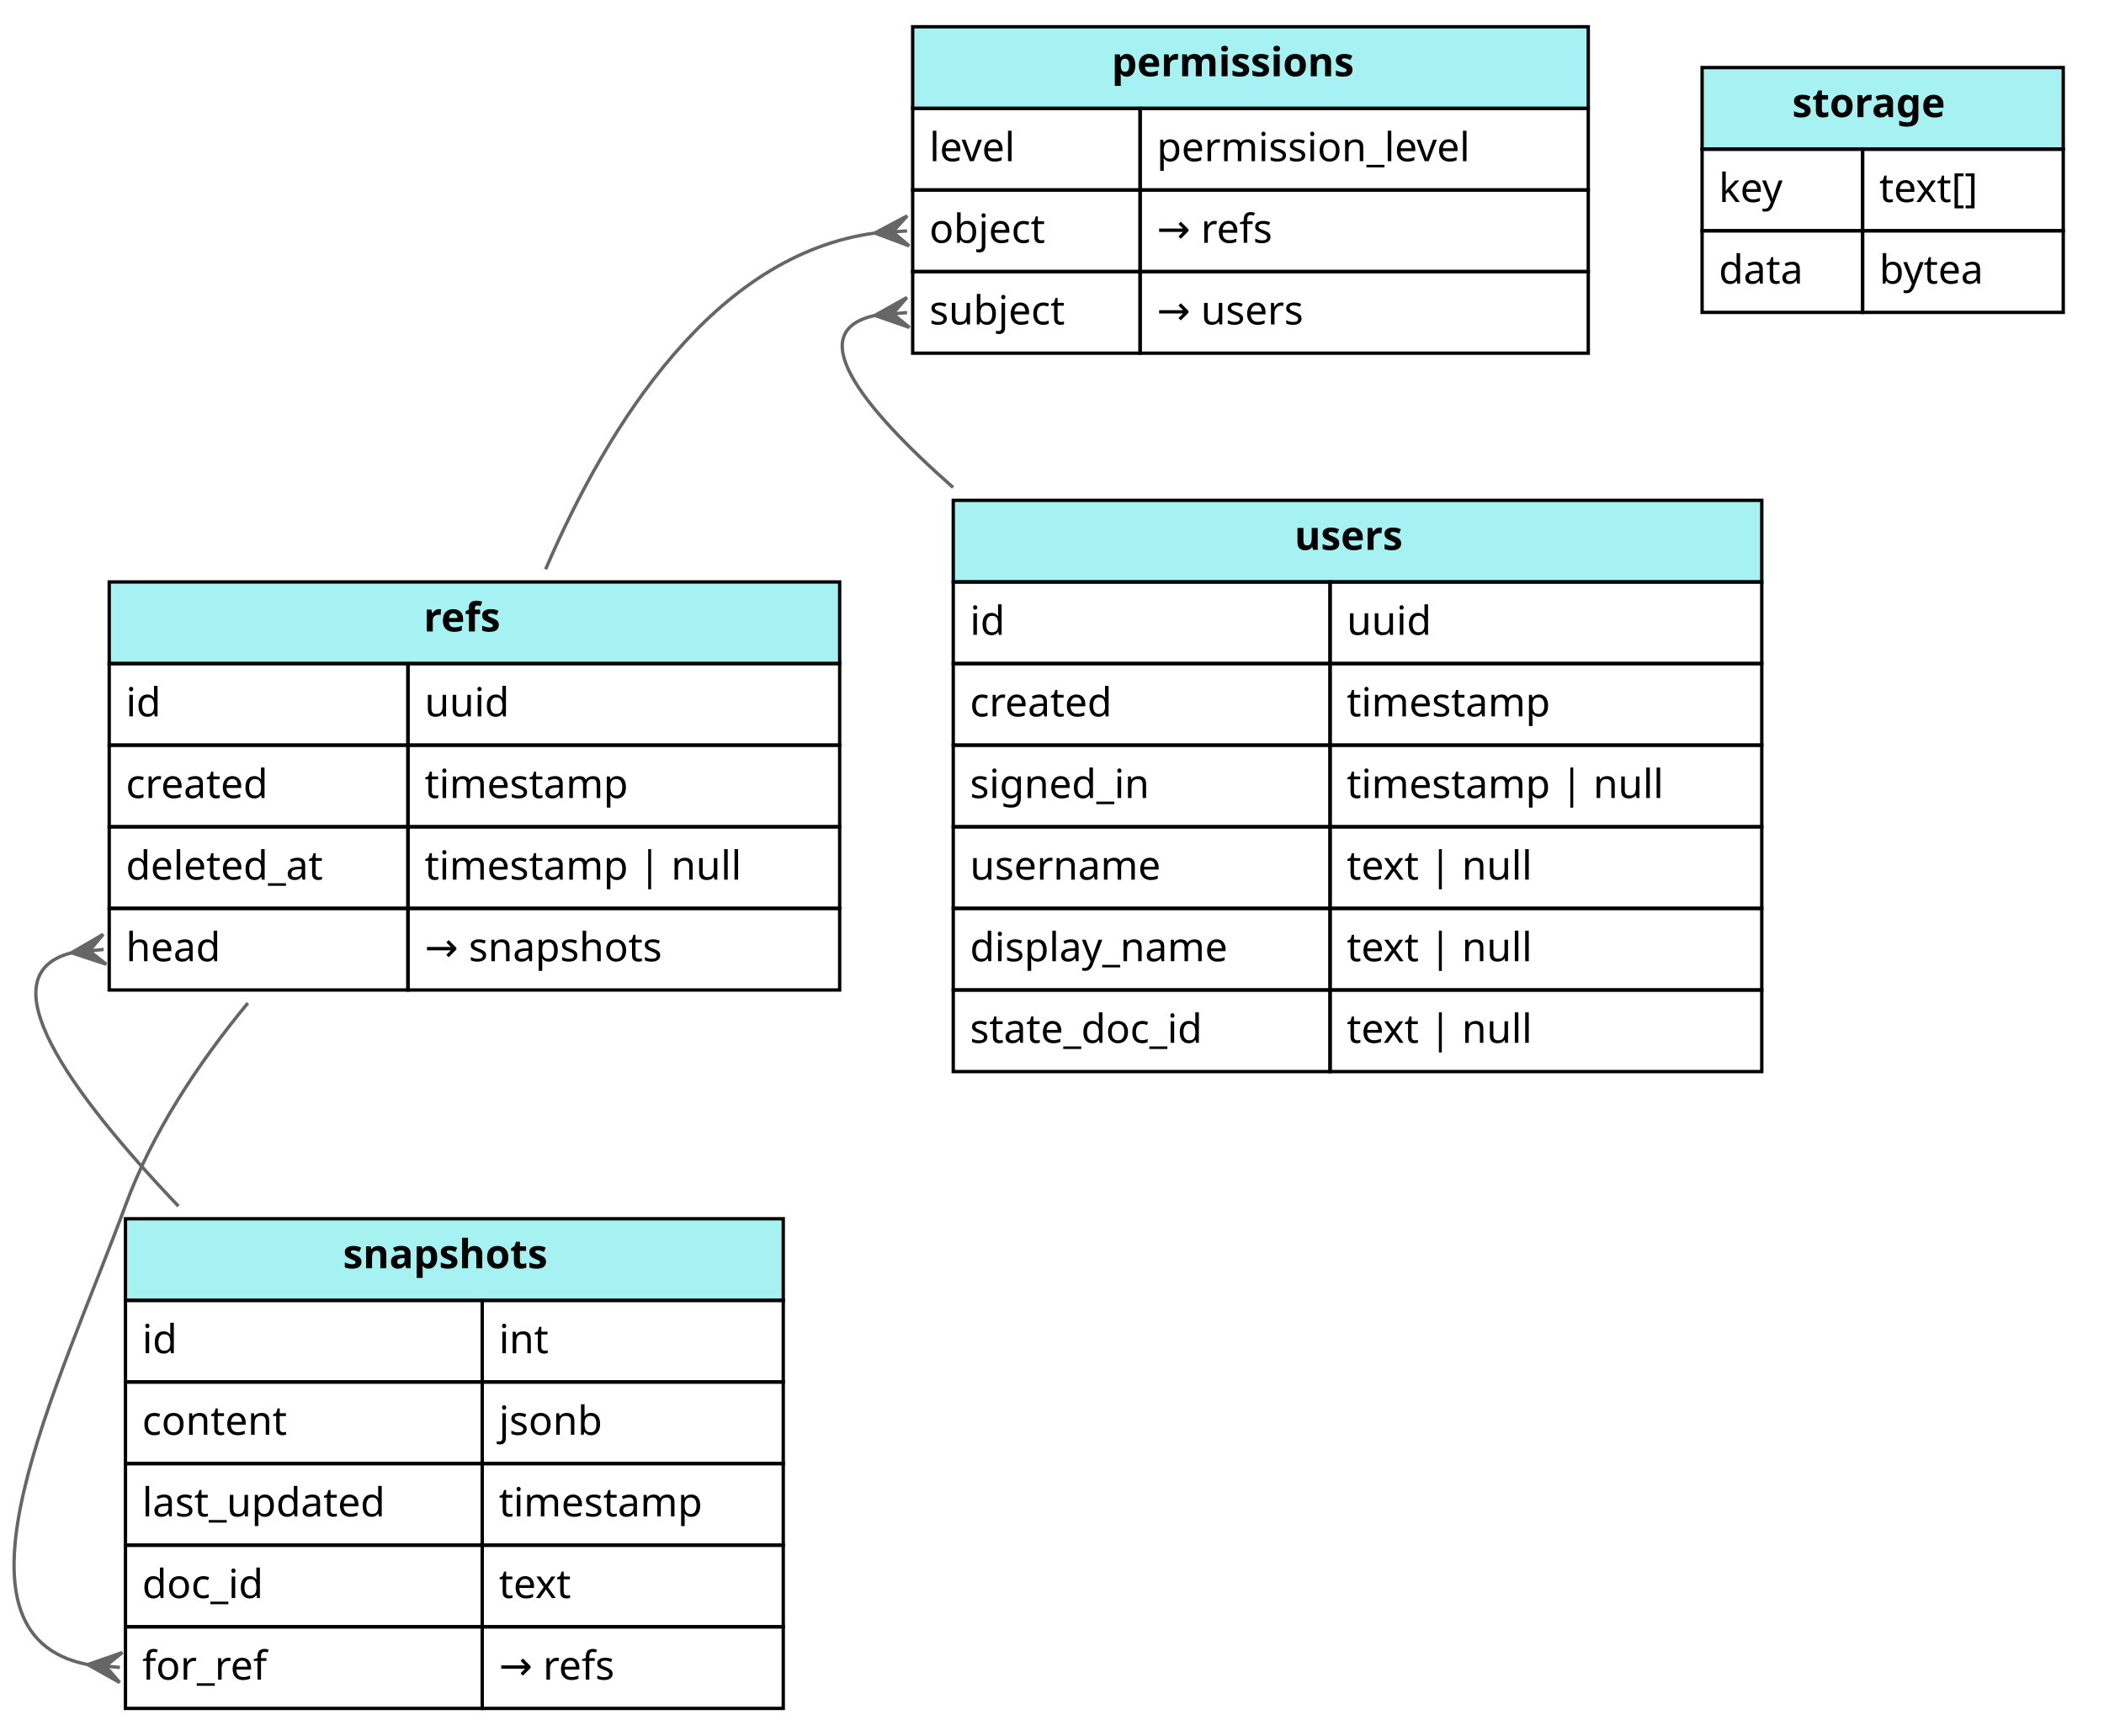
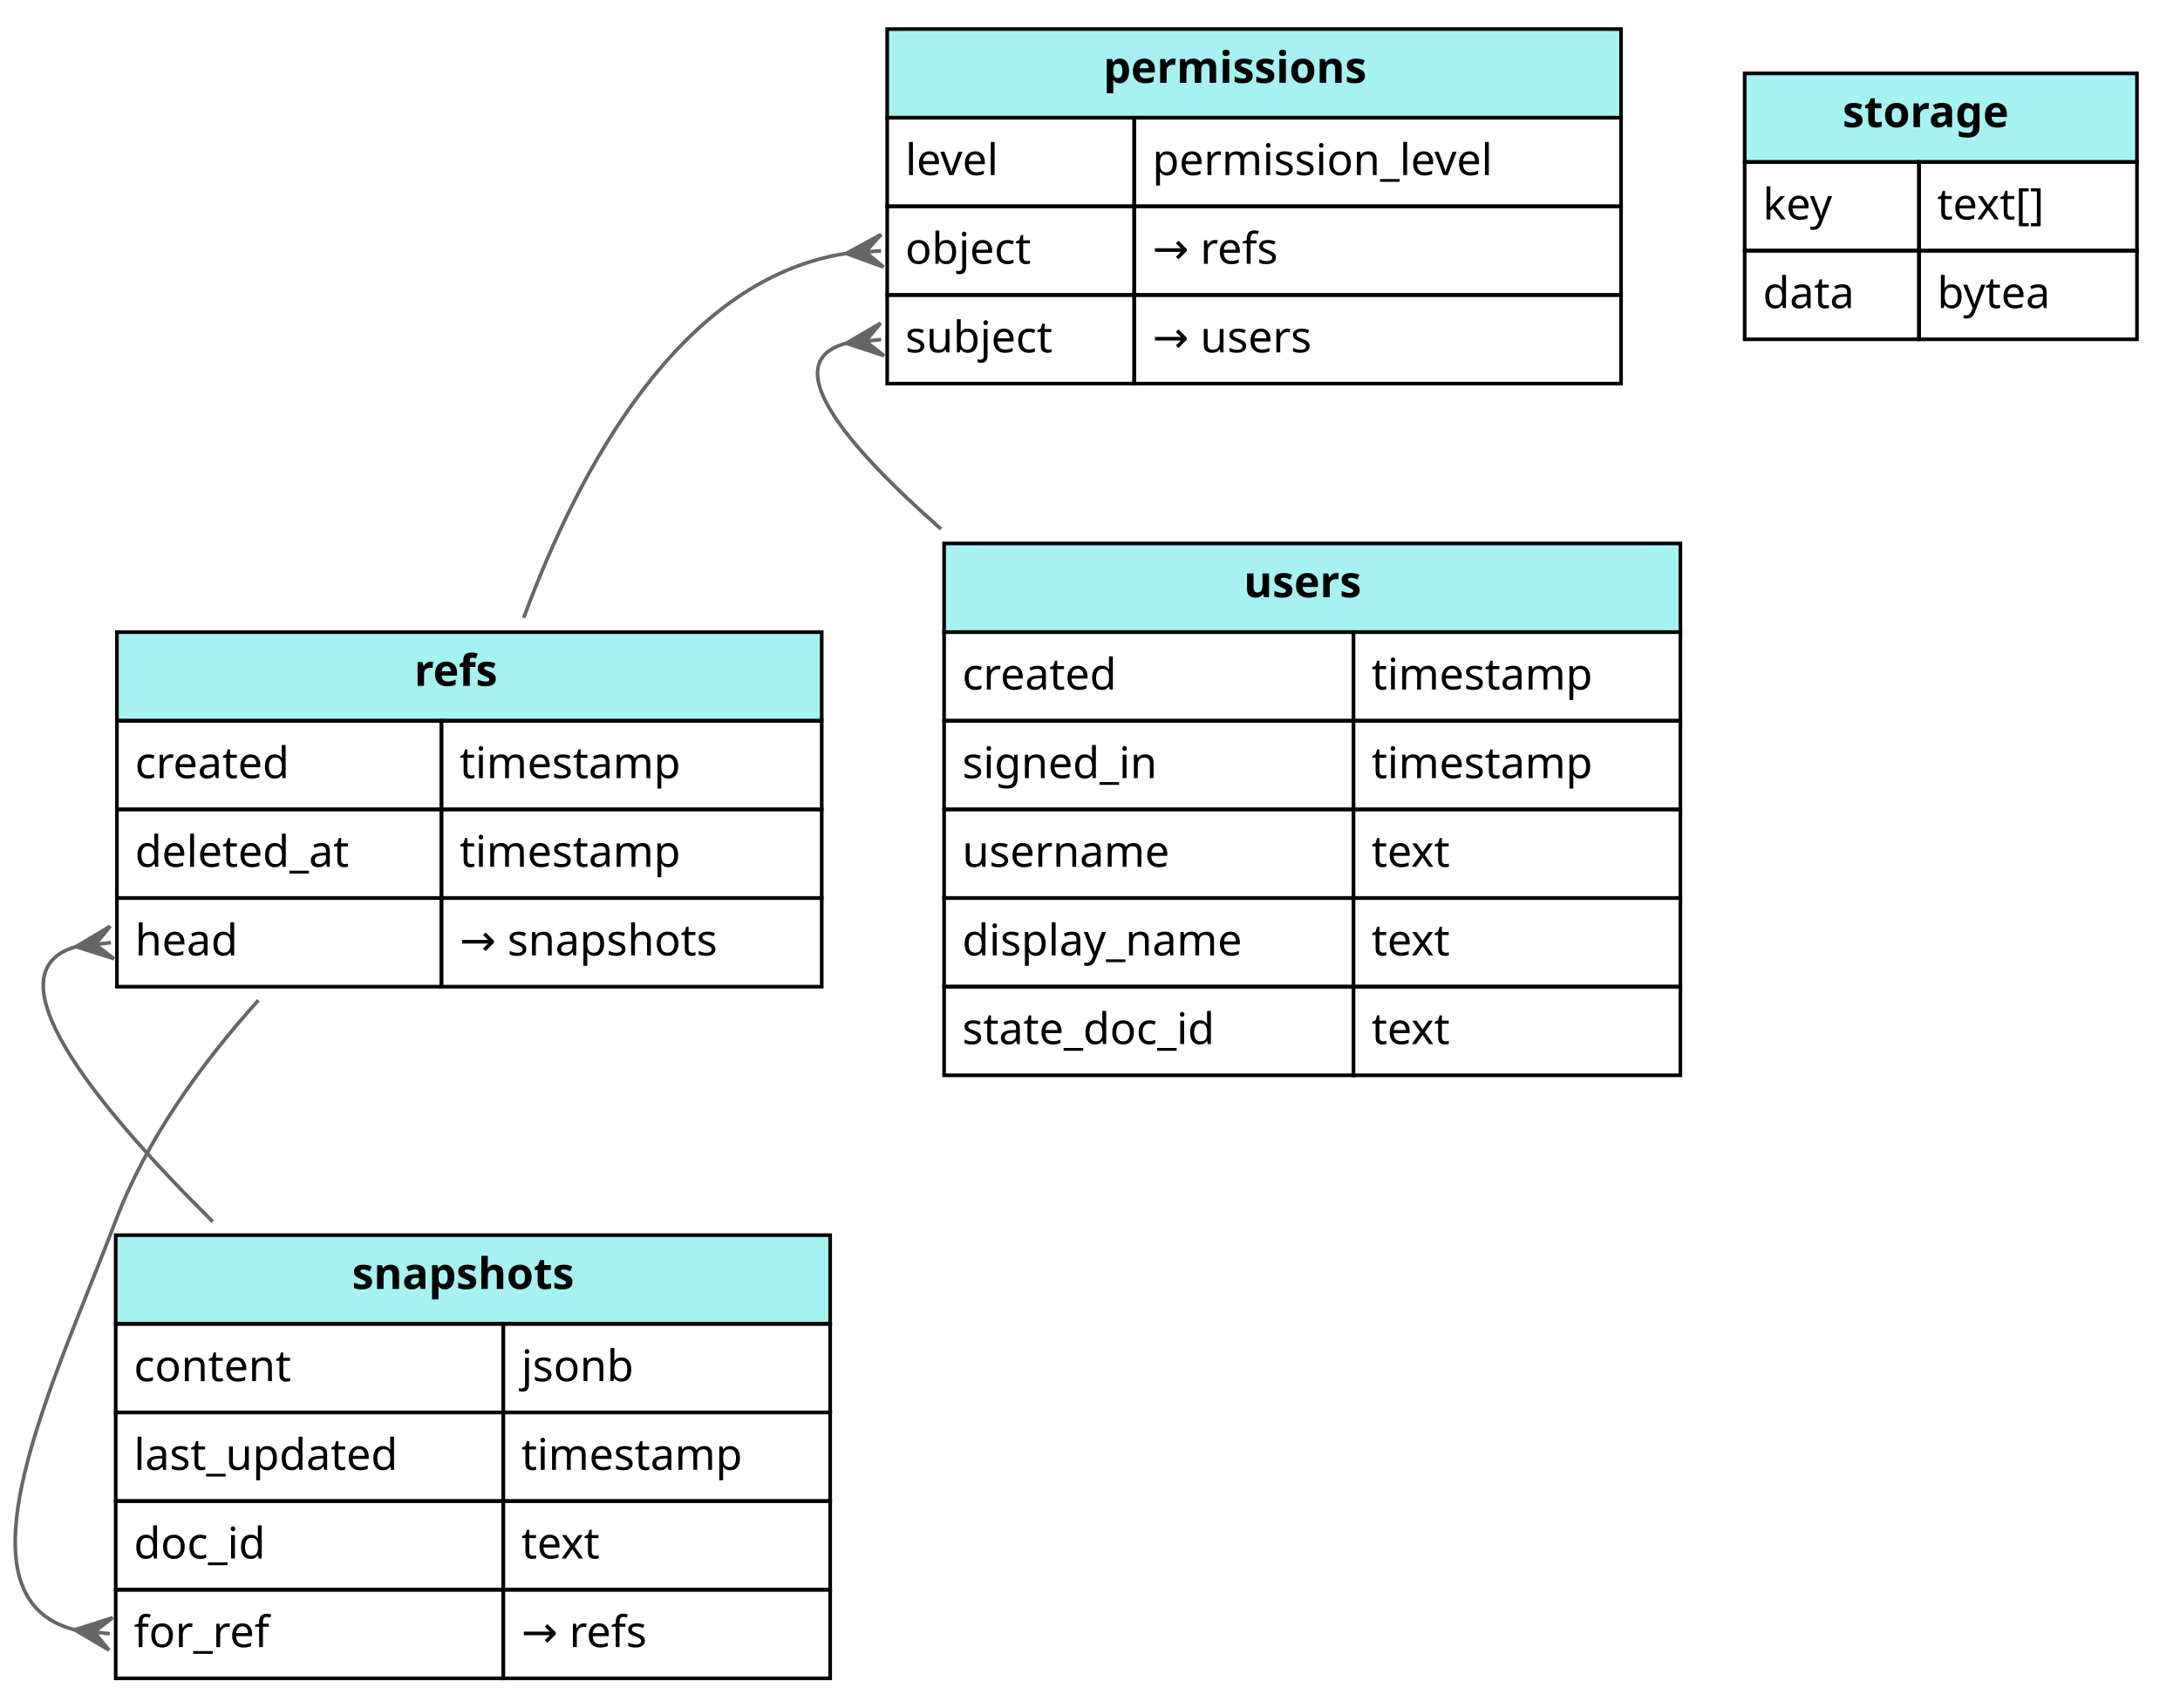
- <svg xmlns="http://www.w3.org/2000/svg" width="629pt" height="519pt" viewBox="0.00 0.00 629.00 519.00">
-   <g id="graph0" class="graph" transform="scale(1 1) rotate(0) translate(4 514.8)">
+ <svg xmlns="http://www.w3.org/2000/svg" width="600pt" height="470pt" viewBox="0.00 0.00 600.00 470.00">
+   <g id="graph0" class="graph" transform="scale(1 1) rotate(0) translate(4 466)">
    <g id="019b2816-7c3a-7048-8f0f-21c3c6ef817d" class="node">
-       <polygon fill="#a6f2f2" stroke="none" points="268.85,-482.4 268.85,-506.8 470.82,-506.8 470.82,-482.4 268.85,-482.4" />
-       <polygon fill="none" stroke="black" points="268.85,-482.4 268.85,-506.8 470.82,-506.8 470.82,-482.4 268.85,-482.4" />
-       <text xml:space="preserve" text-anchor="start" x="306.5" y="-492" font-family="sans-serif" font-weight="bold" font-size="12.00">       permissions    </text>
-       <polygon fill="none" stroke="black" points="268.85,-458 268.85,-482.4 336.84,-482.4 336.84,-458 268.85,-458" />
-       <text xml:space="preserve" text-anchor="start" x="273.85" y="-466.6" font-family="sans-serif" font-size="12.00">level    </text>
-       <polygon fill="none" stroke="black" points="336.84,-458 336.84,-482.4 470.82,-482.4 470.82,-458 336.84,-458" />
-       <text xml:space="preserve" text-anchor="start" x="341.84" y="-466.6" font-family="sans-serif" font-size="12.00">permission_level       </text>
-       <polygon fill="none" stroke="black" points="268.85,-433.6 268.85,-458 336.84,-458 336.84,-433.6 268.85,-433.6" />
-       <text xml:space="preserve" text-anchor="start" x="273.85" y="-442.2" font-family="sans-serif" font-size="12.00">object    </text>
-       <polygon fill="none" stroke="black" points="336.84,-433.6 336.84,-458 470.82,-458 470.82,-433.6 336.84,-433.6" />
-       <text xml:space="preserve" text-anchor="start" x="341.84" y="-442.2" font-family="sans-serif" font-size="12.00">→ refs    </text>
-       <polygon fill="none" stroke="black" points="268.85,-409.2 268.85,-433.6 336.84,-433.6 336.84,-409.2 268.85,-409.2" />
-       <text xml:space="preserve" text-anchor="start" x="273.85" y="-417.8" font-family="sans-serif" font-size="12.00">subject    </text>
-       <polygon fill="none" stroke="black" points="336.84,-409.2 336.84,-433.6 470.82,-433.6 470.82,-409.2 336.84,-409.2" />
-       <text xml:space="preserve" text-anchor="start" x="341.84" y="-417.8" font-family="sans-serif" font-size="12.00">→ users    </text>
+       <polygon fill="#a6f2f2" stroke="none" points="240.18,-433.6 240.18,-458 442.16,-458 442.16,-433.6 240.18,-433.6" />
+       <polygon fill="none" stroke="black" points="240.18,-433.6 240.18,-458 442.16,-458 442.16,-433.6 240.18,-433.6" />
+       <text xml:space="preserve" text-anchor="start" x="277.84" y="-443.2" font-family="sans-serif" font-weight="bold" font-size="12.00">       permissions    </text>
+       <polygon fill="none" stroke="black" points="240.18,-409.2 240.18,-433.6 308.18,-433.6 308.18,-409.2 240.18,-409.2" />
+       <text xml:space="preserve" text-anchor="start" x="245.18" y="-417.8" font-family="sans-serif" font-size="12.00">level    </text>
+       <polygon fill="none" stroke="black" points="308.18,-409.2 308.18,-433.6 442.16,-433.6 442.16,-409.2 308.18,-409.2" />
+       <text xml:space="preserve" text-anchor="start" x="313.18" y="-417.8" font-family="sans-serif" font-size="12.00">permission_level       </text>
+       <polygon fill="none" stroke="black" points="240.18,-384.8 240.18,-409.2 308.18,-409.2 308.18,-384.8 240.18,-384.8" />
+       <text xml:space="preserve" text-anchor="start" x="245.18" y="-393.4" font-family="sans-serif" font-size="12.00">object    </text>
+       <polygon fill="none" stroke="black" points="308.18,-384.8 308.18,-409.2 442.16,-409.2 442.16,-384.8 308.18,-384.8" />
+       <text xml:space="preserve" text-anchor="start" x="313.18" y="-393.4" font-family="sans-serif" font-size="12.00">→ refs    </text>
+       <polygon fill="none" stroke="black" points="240.18,-360.4 240.18,-384.8 308.18,-384.8 308.18,-360.4 240.18,-360.4" />
+       <text xml:space="preserve" text-anchor="start" x="245.18" y="-369" font-family="sans-serif" font-size="12.00">subject    </text>
+       <polygon fill="none" stroke="black" points="308.18,-360.4 308.18,-384.8 442.16,-384.8 442.16,-360.4 308.18,-360.4" />
+       <text xml:space="preserve" text-anchor="start" x="313.18" y="-369" font-family="sans-serif" font-size="12.00">→ users    </text>
    </g>
    <g id="019b281f-bedf-74d3-b933-15d4af5fa061" class="node">
-       <polygon fill="#a6f2f2" stroke="none" points="28.65,-316.4 28.65,-340.8 247.02,-340.8 247.02,-316.4 28.65,-316.4" />
-       <polygon fill="none" stroke="black" points="28.65,-316.4 28.65,-340.8 247.02,-340.8 247.02,-316.4 28.65,-316.4" />
-       <text xml:space="preserve" text-anchor="start" x="110.18" y="-326" font-family="sans-serif" font-weight="bold" font-size="12.00">    refs  </text>
-       <polygon fill="none" stroke="black" points="28.65,-292 28.65,-316.4 117.96,-316.4 117.96,-292 28.65,-292" />
-       <text xml:space="preserve" text-anchor="start" x="33.65" y="-300.6" font-family="sans-serif" font-size="12.00">id  </text>
-       <polygon fill="none" stroke="black" points="117.96,-292 117.96,-316.4 247.02,-316.4 247.02,-292 117.96,-292" />
-       <text xml:space="preserve" text-anchor="start" x="122.96" y="-300.6" font-family="sans-serif" font-size="12.00">uuid   </text>
-       <polygon fill="none" stroke="black" points="28.65,-267.6 28.65,-292 117.96,-292 117.96,-267.6 28.65,-267.6" />
-       <text xml:space="preserve" text-anchor="start" x="33.65" y="-276.2" font-family="sans-serif" font-size="12.00">created    </text>
-       <polygon fill="none" stroke="black" points="117.96,-267.6 117.96,-292 247.02,-292 247.02,-267.6 117.96,-267.6" />
-       <text xml:space="preserve" text-anchor="start" x="122.96" y="-276.2" font-family="sans-serif" font-size="12.00">timestamp     </text>
-       <polygon fill="none" stroke="black" points="28.65,-243.2 28.65,-267.6 117.96,-267.6 117.96,-243.2 28.65,-243.2" />
-       <text xml:space="preserve" text-anchor="start" x="33.65" y="-251.8" font-family="sans-serif" font-size="12.00">deleted_at     </text>
-       <polygon fill="none" stroke="black" points="117.96,-243.2 117.96,-267.6 247.02,-267.6 247.02,-243.2 117.96,-243.2" />
-       <text xml:space="preserve" text-anchor="start" x="122.96" y="-251.8" font-family="sans-serif" font-size="12.00">timestamp | null       </text>
-       <polygon fill="none" stroke="black" points="28.65,-218.8 28.65,-243.2 117.96,-243.2 117.96,-218.8 28.65,-218.8" />
-       <text xml:space="preserve" text-anchor="start" x="33.65" y="-227.4" font-family="sans-serif" font-size="12.00">head   </text>
-       <polygon fill="none" stroke="black" points="117.96,-218.8 117.96,-243.2 247.02,-243.2 247.02,-218.8 117.96,-218.8" />
-       <text xml:space="preserve" text-anchor="start" x="122.96" y="-227.4" font-family="sans-serif" font-size="12.00">→ snapshots      </text>
+       <polygon fill="#a6f2f2" stroke="none" points="28.18,-267.6 28.18,-292 222.16,-292 222.16,-267.6 28.18,-267.6" />
+       <polygon fill="none" stroke="black" points="28.18,-267.6 28.18,-292 222.16,-292 222.16,-267.6 28.18,-267.6" />
+       <text xml:space="preserve" text-anchor="start" x="97.51" y="-277.2" font-family="sans-serif" font-weight="bold" font-size="12.00">    refs  </text>
+       <polygon fill="none" stroke="black" points="28.18,-243.2 28.18,-267.6 117.49,-267.6 117.49,-243.2 28.18,-243.2" />
+       <text xml:space="preserve" text-anchor="start" x="33.18" y="-251.8" font-family="sans-serif" font-size="12.00">created    </text>
+       <polygon fill="none" stroke="black" points="117.49,-243.2 117.49,-267.6 222.16,-267.6 222.16,-243.2 117.49,-243.2" />
+       <text xml:space="preserve" text-anchor="start" x="122.49" y="-251.8" font-family="sans-serif" font-size="12.00">timestamp     </text>
+       <polygon fill="none" stroke="black" points="28.18,-218.8 28.18,-243.2 117.49,-243.2 117.49,-218.8 28.18,-218.8" />
+       <text xml:space="preserve" text-anchor="start" x="33.18" y="-227.4" font-family="sans-serif" font-size="12.00">deleted_at     </text>
+       <polygon fill="none" stroke="black" points="117.49,-218.8 117.49,-243.2 222.16,-243.2 222.16,-218.8 117.49,-218.8" />
+       <text xml:space="preserve" text-anchor="start" x="122.49" y="-227.4" font-family="sans-serif" font-size="12.00">timestamp     </text>
+       <polygon fill="none" stroke="black" points="28.18,-194.4 28.18,-218.8 117.49,-218.8 117.49,-194.4 28.18,-194.4" />
+       <text xml:space="preserve" text-anchor="start" x="33.18" y="-203" font-family="sans-serif" font-size="12.00">head   </text>
+       <polygon fill="none" stroke="black" points="117.49,-194.4 117.49,-218.8 222.16,-218.8 222.16,-194.4 117.49,-194.4" />
+       <text xml:space="preserve" text-anchor="start" x="122.49" y="-203" font-family="sans-serif" font-size="12.00">→ snapshots      </text>
    </g>
    <g id="019b2827-5513-75af-bab5-b0f0c5cb8a4b" class="edge">
-       <path fill="none" stroke="#666666" d="M257.68,-445.13C209.61,-438.77 177.8,-388.03 159.11,-344.59" />
-       <polygon fill="#666666" stroke="#666666" points="257.53,-445.12 267.22,-450.27 262.86,-445.47 267.18,-445.76 267.18,-445.76 267.18,-445.76 262.86,-445.47 267.81,-441.29 257.53,-445.12" />
+       <path fill="none" stroke="#666666" d="M228.88,-396.23C183.38,-389.3 155.39,-337.23 140.14,-295.93" />
+       <polygon fill="#666666" stroke="#666666" points="228.88,-396.23 238.51,-401.46 234.2,-396.63 238.52,-396.95 238.52,-396.95 238.52,-396.95 234.2,-396.63 239.19,-392.49 228.88,-396.23" />
    </g>
    <g id="019b2829-bef7-7017-83c3-19f7ea771f00" class="node">
-       <polygon fill="#a6f2f2" stroke="none" points="280.98,-340.8 280.98,-365.2 522.69,-365.2 522.69,-340.8 280.98,-340.8" />
-       <polygon fill="none" stroke="black" points="280.98,-340.8 280.98,-365.2 522.69,-365.2 522.69,-340.8 280.98,-340.8" />
-       <text xml:space="preserve" text-anchor="start" x="370.5" y="-350.4" font-family="sans-serif" font-weight="bold" font-size="12.00">    users  </text>
-       <polygon fill="none" stroke="black" points="280.98,-316.4 280.98,-340.8 393.63,-340.8 393.63,-316.4 280.98,-316.4" />
-       <text xml:space="preserve" text-anchor="start" x="285.98" y="-325" font-family="sans-serif" font-size="12.00">id  </text>
-       <polygon fill="none" stroke="black" points="393.63,-316.4 393.63,-340.8 522.69,-340.8 522.69,-316.4 393.63,-316.4" />
-       <text xml:space="preserve" text-anchor="start" x="398.63" y="-325" font-family="sans-serif" font-size="12.00">uuid   </text>
-       <polygon fill="none" stroke="black" points="280.98,-292 280.98,-316.4 393.63,-316.4 393.63,-292 280.98,-292" />
-       <text xml:space="preserve" text-anchor="start" x="285.98" y="-300.6" font-family="sans-serif" font-size="12.00">created    </text>
-       <polygon fill="none" stroke="black" points="393.63,-292 393.63,-316.4 522.69,-316.4 522.69,-292 393.63,-292" />
-       <text xml:space="preserve" text-anchor="start" x="398.63" y="-300.6" font-family="sans-serif" font-size="12.00">timestamp     </text>
-       <polygon fill="none" stroke="black" points="280.98,-267.6 280.98,-292 393.63,-292 393.63,-267.6 280.98,-267.6" />
-       <text xml:space="preserve" text-anchor="start" x="285.98" y="-276.2" font-family="sans-serif" font-size="12.00">signed_in     </text>
-       <polygon fill="none" stroke="black" points="393.63,-267.6 393.63,-292 522.69,-292 522.69,-267.6 393.63,-267.6" />
-       <text xml:space="preserve" text-anchor="start" x="398.63" y="-276.2" font-family="sans-serif" font-size="12.00">timestamp | null       </text>
-       <polygon fill="none" stroke="black" points="280.98,-243.2 280.98,-267.6 393.63,-267.6 393.63,-243.2 280.98,-243.2" />
-       <text xml:space="preserve" text-anchor="start" x="285.98" y="-251.8" font-family="sans-serif" font-size="12.00">username     </text>
-       <polygon fill="none" stroke="black" points="393.63,-243.2 393.63,-267.6 522.69,-267.6 522.69,-243.2 393.63,-243.2" />
-       <text xml:space="preserve" text-anchor="start" x="398.63" y="-251.8" font-family="sans-serif" font-size="12.00">text | null      </text>
-       <polygon fill="none" stroke="black" points="280.98,-218.8 280.98,-243.2 393.63,-243.2 393.63,-218.8 280.98,-218.8" />
-       <text xml:space="preserve" text-anchor="start" x="285.98" y="-227.4" font-family="sans-serif" font-size="12.00">display_name      </text>
-       <polygon fill="none" stroke="black" points="393.63,-218.8 393.63,-243.2 522.69,-243.2 522.69,-218.8 393.63,-218.8" />
-       <text xml:space="preserve" text-anchor="start" x="398.63" y="-227.4" font-family="sans-serif" font-size="12.00">text | null      </text>
-       <polygon fill="none" stroke="black" points="280.98,-194.4 280.98,-218.8 393.63,-218.8 393.63,-194.4 280.98,-194.4" />
-       <text xml:space="preserve" text-anchor="start" x="285.98" y="-203" font-family="sans-serif" font-size="12.00">state_doc_id      </text>
-       <polygon fill="none" stroke="black" points="393.63,-194.4 393.63,-218.8 522.69,-218.8 522.69,-194.4 393.63,-194.4" />
-       <text xml:space="preserve" text-anchor="start" x="398.63" y="-203" font-family="sans-serif" font-size="12.00">text | null      </text>
+       <polygon fill="#a6f2f2" stroke="none" points="255.85,-292 255.85,-316.4 458.49,-316.4 458.49,-292 255.85,-292" />
+       <polygon fill="none" stroke="black" points="255.85,-292 255.85,-316.4 458.49,-316.4 458.49,-292 255.85,-292" />
+       <text xml:space="preserve" text-anchor="start" x="325.84" y="-301.6" font-family="sans-serif" font-weight="bold" font-size="12.00">    users  </text>
+       <polygon fill="none" stroke="black" points="255.85,-267.6 255.85,-292 368.5,-292 368.5,-267.6 255.85,-267.6" />
+       <text xml:space="preserve" text-anchor="start" x="260.85" y="-276.2" font-family="sans-serif" font-size="12.00">created    </text>
+       <polygon fill="none" stroke="black" points="368.5,-267.6 368.5,-292 458.49,-292 458.49,-267.6 368.5,-267.6" />
+       <text xml:space="preserve" text-anchor="start" x="373.5" y="-276.2" font-family="sans-serif" font-size="12.00">timestamp     </text>
+       <polygon fill="none" stroke="black" points="255.85,-243.2 255.85,-267.6 368.5,-267.6 368.5,-243.2 255.85,-243.2" />
+       <text xml:space="preserve" text-anchor="start" x="260.85" y="-251.8" font-family="sans-serif" font-size="12.00">signed_in     </text>
+       <polygon fill="none" stroke="black" points="368.5,-243.2 368.5,-267.6 458.49,-267.6 458.49,-243.2 368.5,-243.2" />
+       <text xml:space="preserve" text-anchor="start" x="373.5" y="-251.8" font-family="sans-serif" font-size="12.00">timestamp     </text>
+       <polygon fill="none" stroke="black" points="255.85,-218.8 255.85,-243.2 368.5,-243.2 368.5,-218.8 255.85,-218.8" />
+       <text xml:space="preserve" text-anchor="start" x="260.85" y="-227.4" font-family="sans-serif" font-size="12.00">username     </text>
+       <polygon fill="none" stroke="black" points="368.5,-218.8 368.5,-243.2 458.49,-243.2 458.49,-218.8 368.5,-218.8" />
+       <text xml:space="preserve" text-anchor="start" x="373.5" y="-227.4" font-family="sans-serif" font-size="12.00">text   </text>
+       <polygon fill="none" stroke="black" points="255.85,-194.4 255.85,-218.8 368.5,-218.8 368.5,-194.4 255.85,-194.4" />
+       <text xml:space="preserve" text-anchor="start" x="260.85" y="-203" font-family="sans-serif" font-size="12.00">display_name      </text>
+       <polygon fill="none" stroke="black" points="368.5,-194.4 368.5,-218.8 458.49,-218.8 458.49,-194.4 368.5,-194.4" />
+       <text xml:space="preserve" text-anchor="start" x="373.5" y="-203" font-family="sans-serif" font-size="12.00">text   </text>
+       <polygon fill="none" stroke="black" points="255.85,-170 255.85,-194.4 368.5,-194.4 368.5,-170 255.85,-170" />
+       <text xml:space="preserve" text-anchor="start" x="260.85" y="-178.6" font-family="sans-serif" font-size="12.00">state_doc_id      </text>
+       <polygon fill="none" stroke="black" points="368.5,-170 368.5,-194.4 458.49,-194.4 458.49,-170 368.5,-170" />
+       <text xml:space="preserve" text-anchor="start" x="373.5" y="-178.6" font-family="sans-serif" font-size="12.00">text   </text>
    </g>
    <g id="019b2829-f6f8-7204-9585-7dd15dc1315e" class="edge">
-       <path fill="none" stroke="#666666" d="M257.67,-420.5C236.11,-415.89 252.56,-394.09 280.93,-369.05" />
-       <polygon fill="#666666" stroke="#666666" points="257.55,-420.49 267.12,-425.85 262.87,-420.96 267.18,-421.34 267.18,-421.34 267.18,-421.34 262.87,-420.96 267.91,-416.89 257.55,-420.49" />
+       <path fill="none" stroke="#666666" d="M228.84,-371.49C210.07,-366.41 227.54,-344.57 254.99,-320.37" />
+       <polygon fill="#666666" stroke="#666666" points="228.91,-371.5 238.37,-377.04 234.21,-372.07 238.52,-372.53 238.52,-372.53 238.52,-372.53 234.21,-372.07 239.33,-368.09 228.91,-371.5" />
    </g>
    <g id="019b282d-ec81-718f-af71-5e3d0f841924" class="node">
-       <polygon fill="#a6f2f2" stroke="none" points="33.51,-126 33.51,-150.4 230.16,-150.4 230.16,-126 33.51,-126" />
-       <polygon fill="none" stroke="black" points="33.51,-126 33.51,-150.4 230.16,-150.4 230.16,-126 33.51,-126" />
-       <text xml:space="preserve" text-anchor="start" x="79.82" y="-135.6" font-family="sans-serif" font-weight="bold" font-size="12.00">      snapshots   </text>
-       <polygon fill="none" stroke="black" points="33.51,-101.6 33.51,-126 140.16,-126 140.16,-101.6 33.51,-101.6" />
-       <text xml:space="preserve" text-anchor="start" x="38.51" y="-110.2" font-family="sans-serif" font-size="12.00">id  </text>
-       <polygon fill="none" stroke="black" points="140.16,-101.6 140.16,-126 230.16,-126 230.16,-101.6 140.16,-101.6" />
-       <text xml:space="preserve" text-anchor="start" x="145.16" y="-110.2" font-family="sans-serif" font-size="12.00">int   </text>
-       <polygon fill="none" stroke="black" points="33.51,-77.2 33.51,-101.6 140.16,-101.6 140.16,-77.2 33.51,-77.2" />
-       <text xml:space="preserve" text-anchor="start" x="38.51" y="-85.8" font-family="sans-serif" font-size="12.00">content    </text>
-       <polygon fill="none" stroke="black" points="140.16,-77.2 140.16,-101.6 230.16,-101.6 230.16,-77.2 140.16,-77.2" />
-       <text xml:space="preserve" text-anchor="start" x="145.16" y="-85.8" font-family="sans-serif" font-size="12.00">jsonb    </text>
-       <polygon fill="none" stroke="black" points="33.51,-52.8 33.51,-77.2 140.16,-77.2 140.16,-52.8 33.51,-52.8" />
-       <text xml:space="preserve" text-anchor="start" x="38.51" y="-61.4" font-family="sans-serif" font-size="12.00">last_updated      </text>
-       <polygon fill="none" stroke="black" points="140.16,-52.8 140.16,-77.2 230.16,-77.2 230.16,-52.8 140.16,-52.8" />
-       <text xml:space="preserve" text-anchor="start" x="145.16" y="-61.4" font-family="sans-serif" font-size="12.00">timestamp     </text>
-       <polygon fill="none" stroke="black" points="33.51,-28.4 33.51,-52.8 140.16,-52.8 140.16,-28.4 33.51,-28.4" />
-       <text xml:space="preserve" text-anchor="start" x="38.51" y="-37" font-family="sans-serif" font-size="12.00">doc_id    </text>
-       <polygon fill="none" stroke="black" points="140.16,-28.4 140.16,-52.8 230.16,-52.8 230.16,-28.4 140.16,-28.4" />
-       <text xml:space="preserve" text-anchor="start" x="145.16" y="-37" font-family="sans-serif" font-size="12.00">text   </text>
-       <polygon fill="none" stroke="black" points="33.51,-4 33.51,-28.4 140.16,-28.4 140.16,-4 33.51,-4" />
-       <text xml:space="preserve" text-anchor="start" x="38.51" y="-12.6" font-family="sans-serif" font-size="12.00">for_ref    </text>
-       <polygon fill="none" stroke="black" points="140.16,-4 140.16,-28.4 230.16,-28.4 230.16,-4 140.16,-4" />
-       <text xml:space="preserve" text-anchor="start" x="145.16" y="-12.6" font-family="sans-serif" font-size="12.00">→ refs    </text>
+       <polygon fill="#a6f2f2" stroke="none" points="27.85,-101.6 27.85,-126 224.49,-126 224.49,-101.6 27.85,-101.6" />
+       <polygon fill="none" stroke="black" points="27.85,-101.6 27.85,-126 224.49,-126 224.49,-101.6 27.85,-101.6" />
+       <text xml:space="preserve" text-anchor="start" x="74.16" y="-111.2" font-family="sans-serif" font-weight="bold" font-size="12.00">      snapshots   </text>
+       <polygon fill="none" stroke="black" points="27.85,-77.2 27.85,-101.6 134.5,-101.6 134.5,-77.2 27.85,-77.2" />
+       <text xml:space="preserve" text-anchor="start" x="32.85" y="-85.8" font-family="sans-serif" font-size="12.00">content    </text>
+       <polygon fill="none" stroke="black" points="134.5,-77.2 134.5,-101.6 224.49,-101.6 224.49,-77.2 134.5,-77.2" />
+       <text xml:space="preserve" text-anchor="start" x="139.5" y="-85.8" font-family="sans-serif" font-size="12.00">jsonb    </text>
+       <polygon fill="none" stroke="black" points="27.85,-52.8 27.85,-77.2 134.5,-77.2 134.5,-52.8 27.85,-52.8" />
+       <text xml:space="preserve" text-anchor="start" x="32.85" y="-61.4" font-family="sans-serif" font-size="12.00">last_updated      </text>
+       <polygon fill="none" stroke="black" points="134.5,-52.8 134.5,-77.2 224.49,-77.2 224.49,-52.8 134.5,-52.8" />
+       <text xml:space="preserve" text-anchor="start" x="139.5" y="-61.4" font-family="sans-serif" font-size="12.00">timestamp     </text>
+       <polygon fill="none" stroke="black" points="27.85,-28.4 27.85,-52.8 134.5,-52.8 134.5,-28.4 27.85,-28.4" />
+       <text xml:space="preserve" text-anchor="start" x="32.85" y="-37" font-family="sans-serif" font-size="12.00">doc_id    </text>
+       <polygon fill="none" stroke="black" points="134.5,-28.4 134.5,-52.8 224.49,-52.8 224.49,-28.4 134.5,-28.4" />
+       <text xml:space="preserve" text-anchor="start" x="139.5" y="-37" font-family="sans-serif" font-size="12.00">text   </text>
+       <polygon fill="none" stroke="black" points="27.85,-4 27.85,-28.4 134.5,-28.4 134.5,-4 27.85,-4" />
+       <text xml:space="preserve" text-anchor="start" x="32.85" y="-12.6" font-family="sans-serif" font-size="12.00">for_ref    </text>
+       <polygon fill="none" stroke="black" points="134.5,-4 134.5,-28.4 224.49,-28.4 224.49,-4 134.5,-4" />
+       <text xml:space="preserve" text-anchor="start" x="139.5" y="-12.6" font-family="sans-serif" font-size="12.00">→ refs    </text>
    </g>
    <g id="019b282e-08f9-755b-b96a-0d159a1d9ed1" class="edge">
-       <path fill="none" stroke="#666666" d="M17.45,-229.93C-8.35,-223.48 16.37,-188.76 49.35,-154.15" />
-       <polygon fill="#666666" stroke="#666666" points="17.37,-229.93 26.85,-235.44 22.68,-230.48 26.98,-230.93 26.98,-230.93 26.98,-230.93 22.68,-230.48 27.78,-226.49 17.37,-229.93" />
+       <path fill="none" stroke="#666666" d="M16.95,-205.42C-7.15,-198.57 20.87,-163.14 54.55,-129.72" />
+       <polygon fill="#666666" stroke="#666666" points="16.92,-205.41 26.33,-211.03 22.22,-206.03 26.52,-206.52 26.52,-206.52 26.52,-206.52 22.22,-206.03 27.37,-202.09 16.92,-205.41" />
    </g>
    <g id="019b2839-41f4-712c-a78c-0ec6372a503f" class="edge">
-       <path fill="none" stroke="#666666" d="M22.17,-17.12C-23.84,-26.18 13.63,-100.36 33.51,-154.4 41.54,-176.22 55.23,-196.9 70.1,-214.9" />
-       <polygon fill="#666666" stroke="#666666" points="22.22,-17.11 32.58,-20.71 27.53,-16.64 31.85,-16.26 31.85,-16.26 31.85,-16.26 27.53,-16.64 31.78,-11.75 22.22,-17.11" />
+       <path fill="none" stroke="#666666" d="M16.49,-17.38C-18.56,-26.47 11.35,-86.39 27.85,-130 36.29,-152.31 51.34,-173.15 67.11,-190.66" />
+       <polygon fill="#666666" stroke="#666666" points="16.58,-17.37 27.03,-20.71 21.88,-16.76 26.19,-16.28 26.19,-16.28 26.19,-16.28 21.88,-16.76 26.01,-11.77 16.58,-17.37" />
    </g>
    <g id="019b283f-3445-72bf-8102-98cb3c2617e8" class="node">
-       <polygon fill="#a6f2f2" stroke="none" points="504.85,-470.2 504.85,-494.6 612.82,-494.6 612.82,-470.2 504.85,-470.2" />
-       <polygon fill="none" stroke="black" points="504.85,-470.2 504.85,-494.6 612.82,-494.6 612.82,-470.2 504.85,-470.2" />
-       <text xml:space="preserve" text-anchor="start" x="516.18" y="-479.8" font-family="sans-serif" font-weight="bold" font-size="12.00">     storage   </text>
-       <polygon fill="none" stroke="black" points="504.85,-445.8 504.85,-470.2 552.83,-470.2 552.83,-445.8 504.85,-445.8" />
-       <text xml:space="preserve" text-anchor="start" x="509.85" y="-454.4" font-family="sans-serif" font-size="12.00">key   </text>
-       <polygon fill="none" stroke="black" points="552.83,-445.8 552.83,-470.2 612.82,-470.2 612.82,-445.8 552.83,-445.8" />
-       <text xml:space="preserve" text-anchor="start" x="557.83" y="-454.4" font-family="sans-serif" font-size="12.00">text[]    </text>
-       <polygon fill="none" stroke="black" points="504.85,-421.4 504.85,-445.8 552.83,-445.8 552.83,-421.4 504.85,-421.4" />
-       <text xml:space="preserve" text-anchor="start" x="509.85" y="-430" font-family="sans-serif" font-size="12.00">data   </text>
-       <polygon fill="none" stroke="black" points="552.83,-421.4 552.83,-445.8 612.82,-445.8 612.82,-421.4 552.83,-421.4" />
-       <text xml:space="preserve" text-anchor="start" x="557.83" y="-430" font-family="sans-serif" font-size="12.00">bytea    </text>
+       <polygon fill="#a6f2f2" stroke="none" points="476.19,-421.4 476.19,-445.8 584.16,-445.8 584.16,-421.4 476.19,-421.4" />
+       <polygon fill="none" stroke="black" points="476.19,-421.4 476.19,-445.8 584.16,-445.8 584.16,-421.4 476.19,-421.4" />
+       <text xml:space="preserve" text-anchor="start" x="487.51" y="-431" font-family="sans-serif" font-weight="bold" font-size="12.00">     storage   </text>
+       <polygon fill="none" stroke="black" points="476.19,-397 476.19,-421.4 524.17,-421.4 524.17,-397 476.19,-397" />
+       <text xml:space="preserve" text-anchor="start" x="481.19" y="-405.6" font-family="sans-serif" font-size="12.00">key   </text>
+       <polygon fill="none" stroke="black" points="524.17,-397 524.17,-421.4 584.16,-421.4 584.16,-397 524.17,-397" />
+       <text xml:space="preserve" text-anchor="start" x="529.17" y="-405.6" font-family="sans-serif" font-size="12.00">text[]    </text>
+       <polygon fill="none" stroke="black" points="476.19,-372.6 476.19,-397 524.17,-397 524.17,-372.6 476.19,-372.6" />
+       <text xml:space="preserve" text-anchor="start" x="481.19" y="-381.2" font-family="sans-serif" font-size="12.00">data   </text>
+       <polygon fill="none" stroke="black" points="524.17,-372.6 524.17,-397 584.16,-397 584.16,-372.6 524.17,-372.6" />
+       <text xml:space="preserve" text-anchor="start" x="529.17" y="-381.2" font-family="sans-serif" font-size="12.00">bytea    </text>
    </g>
  </g>
</svg>
